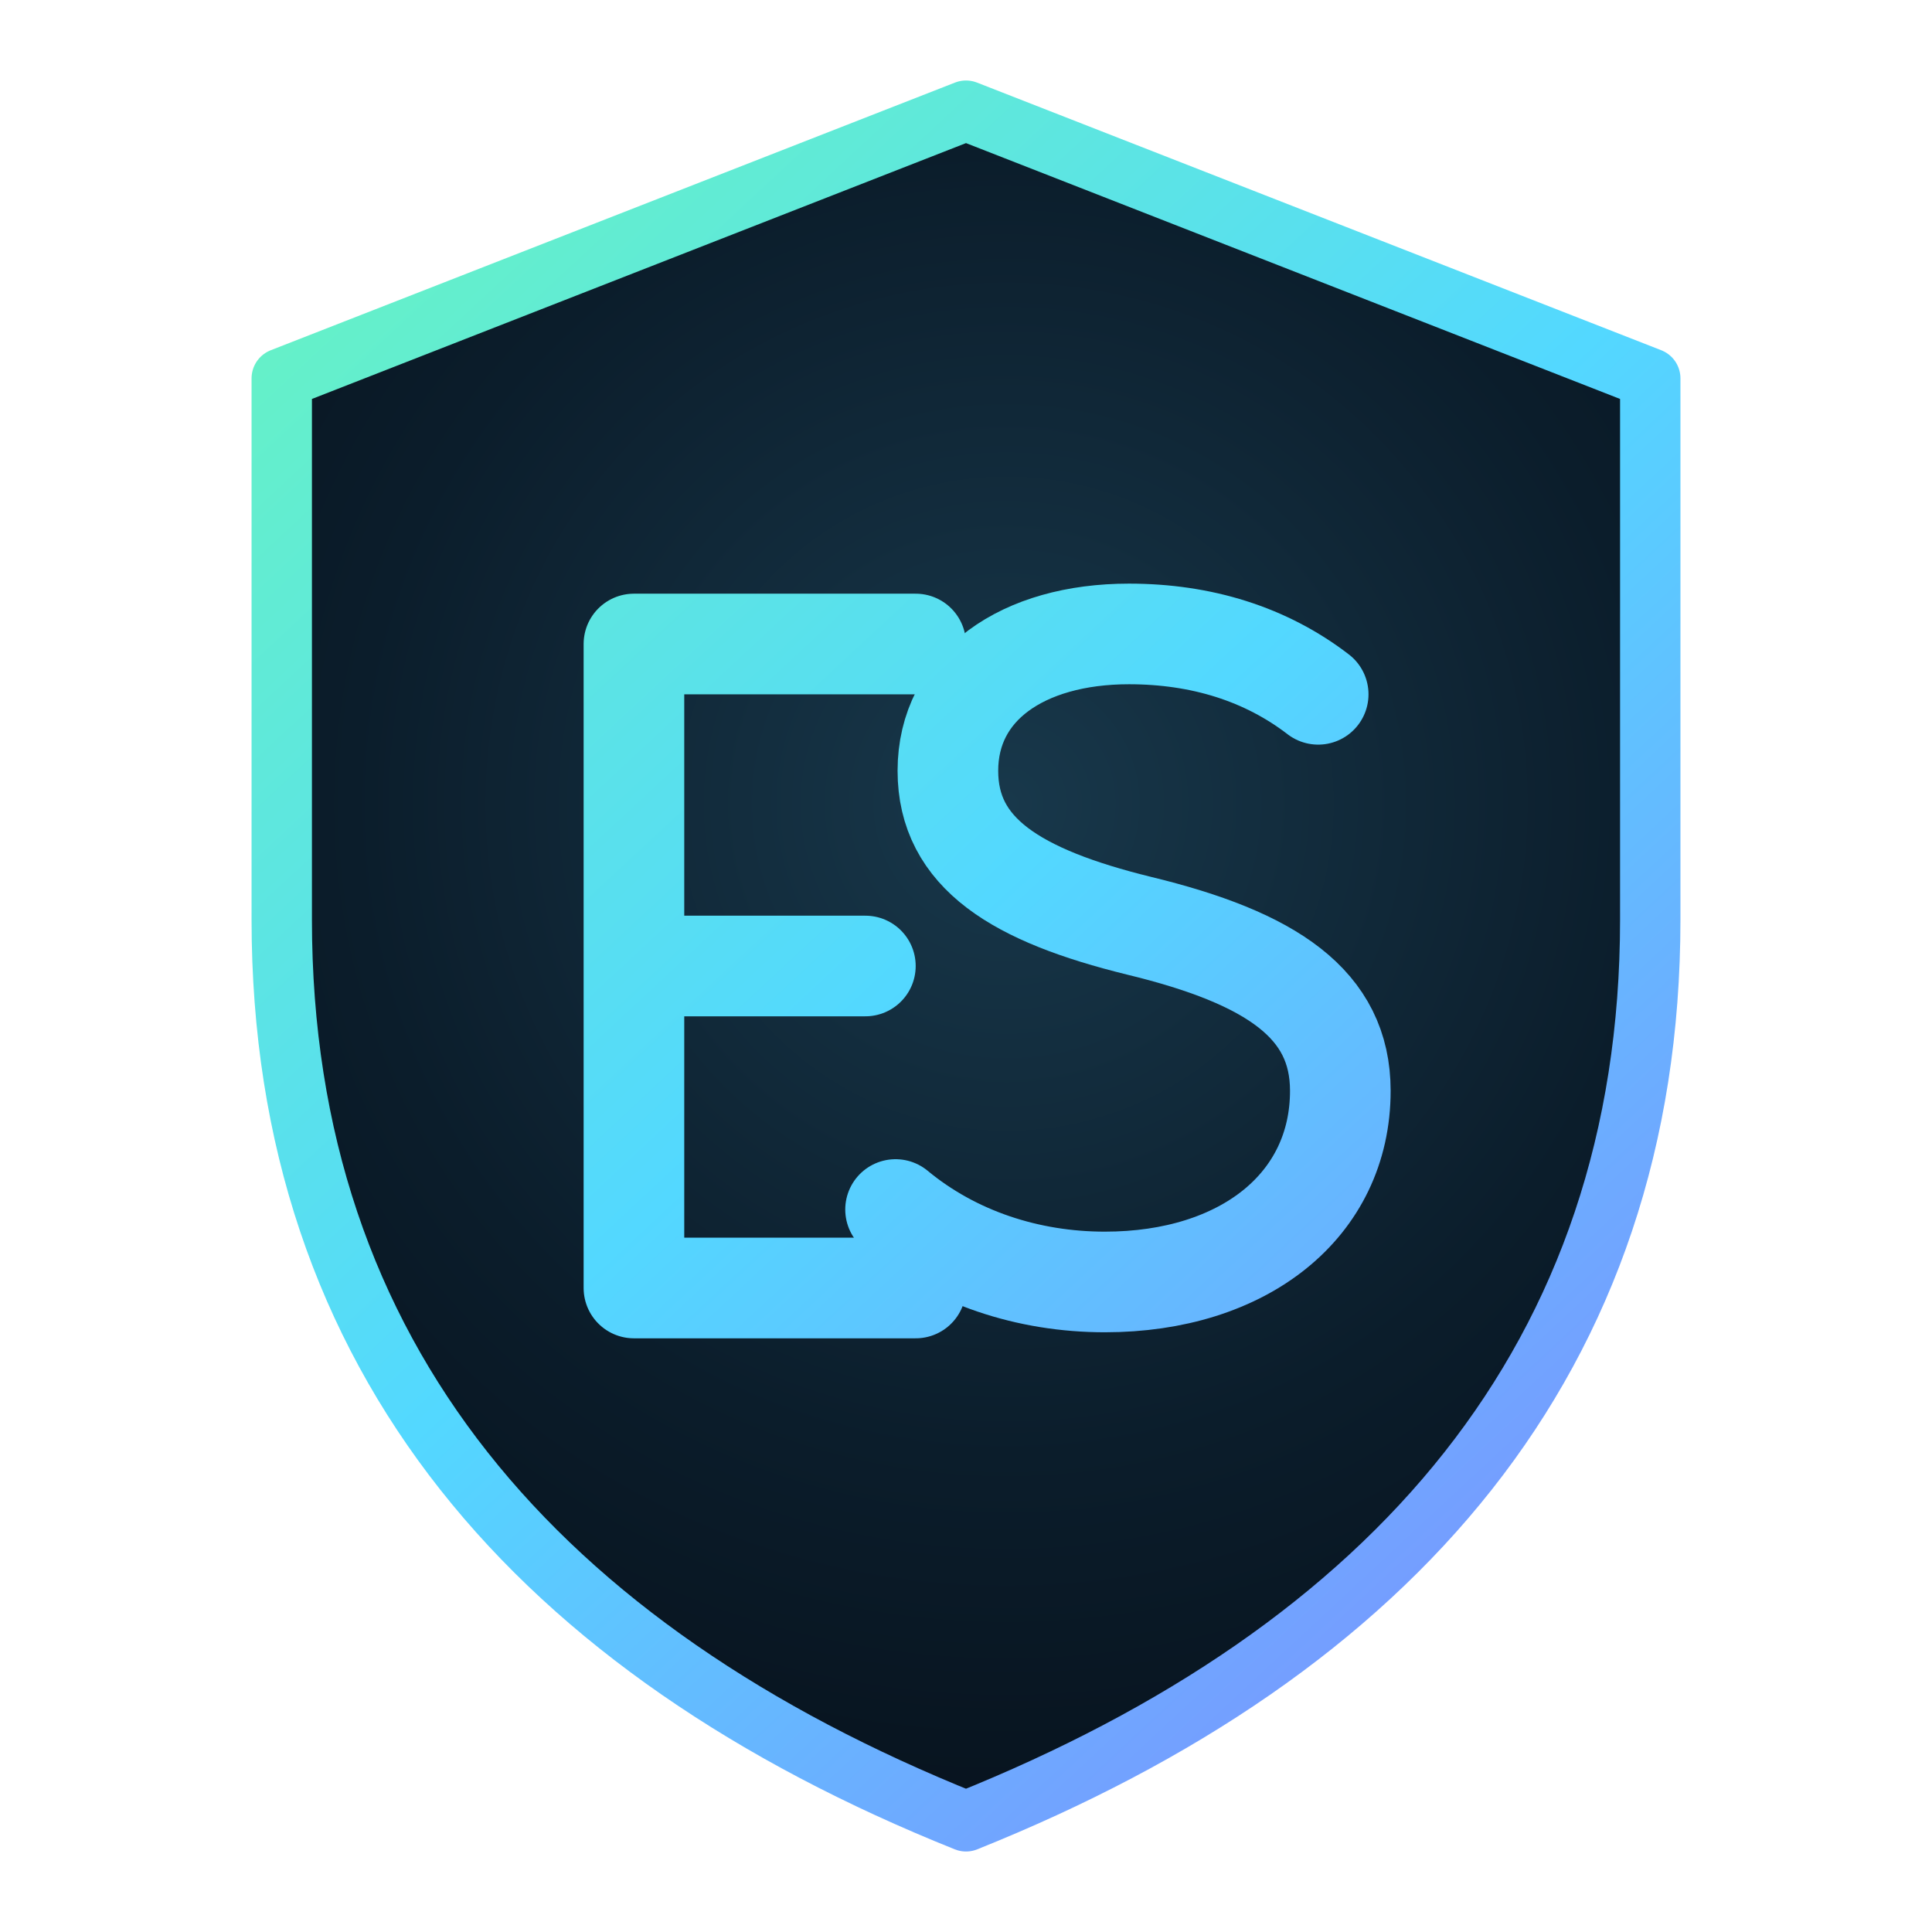
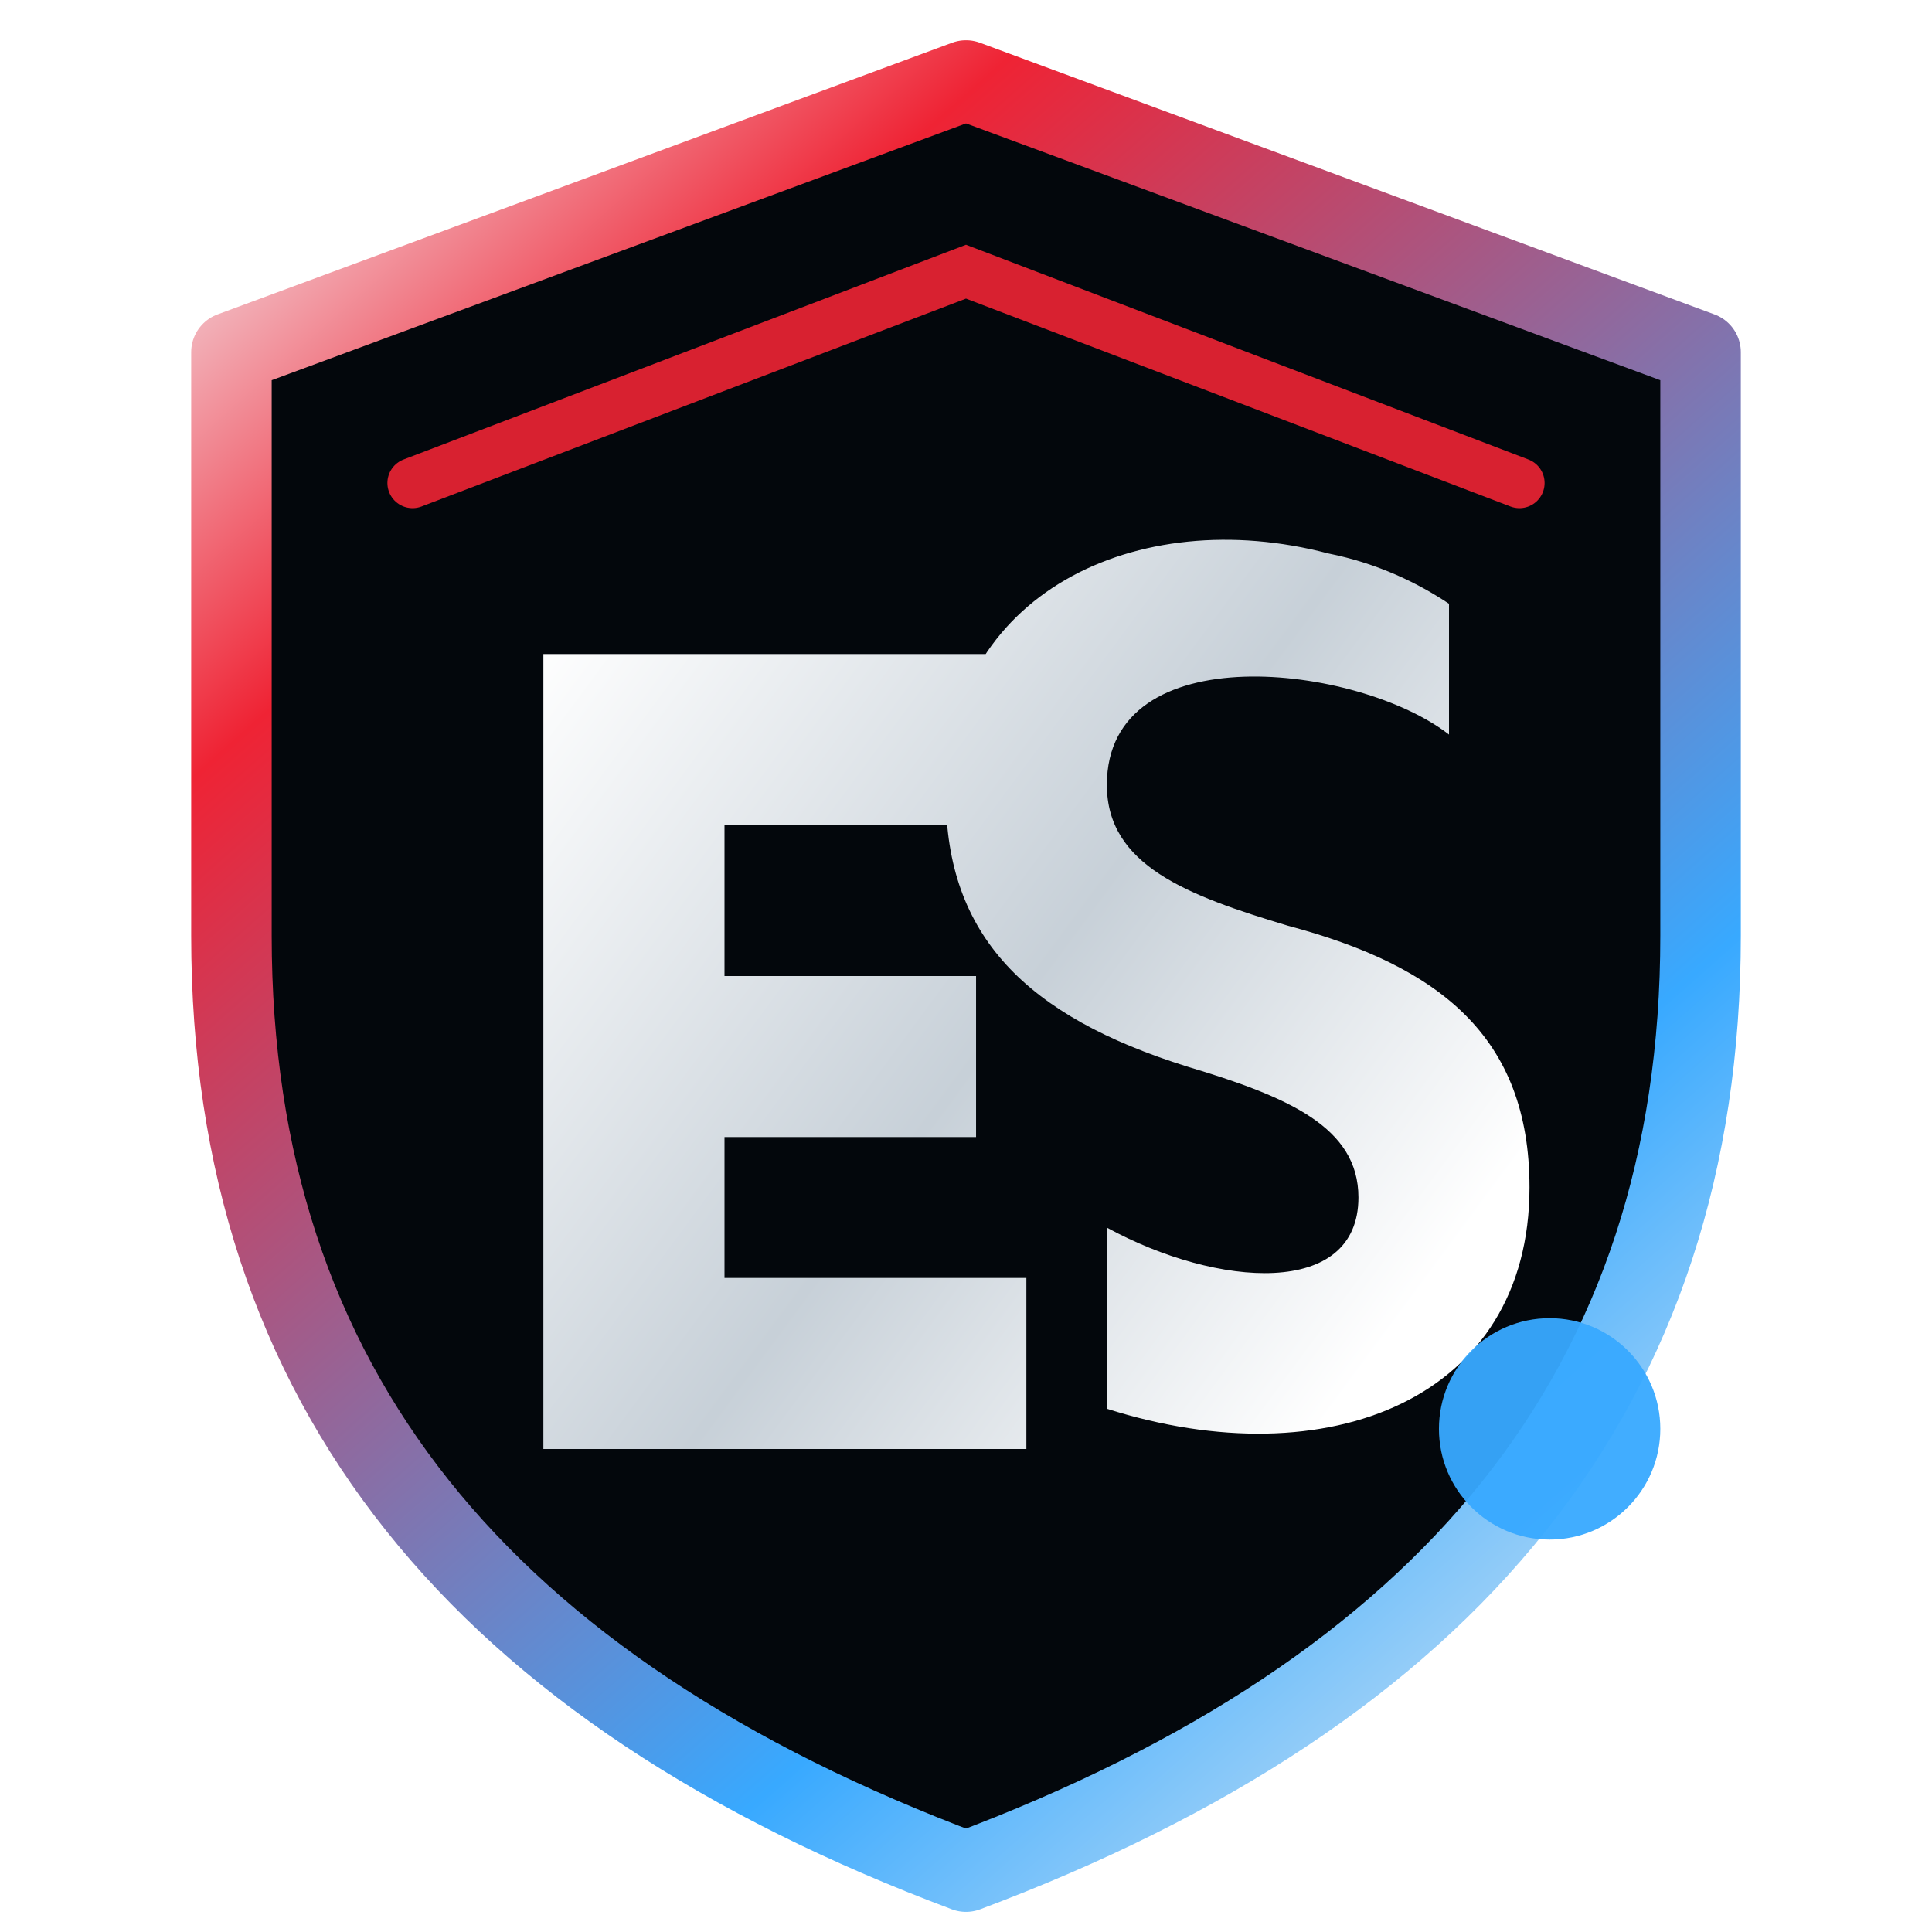
- <svg xmlns="http://www.w3.org/2000/svg" viewBox="0 0 96 96">
+ <svg xmlns="http://www.w3.org/2000/svg" viewBox="0 0 192 192" role="img" aria-labelledby="title desc">
  <defs>
-     <linearGradient id="f" x1="15" y1="12" x2="82" y2="84" gradientUnits="userSpaceOnUse">
-       <stop stop-color="#66F2C5" />
-       <stop offset=".48" stop-color="#53D8FF" />
-       <stop offset="1" stop-color="#7F8CFF" />
+     <linearGradient id="frame" x1="20" y1="10" x2="170" y2="180" gradientUnits="userSpaceOnUse">
+       <stop stop-color="#f4f7fa" />
+       <stop offset=".22" stop-color="#ef2334" />
+       <stop offset=".72" stop-color="#38a9ff" />
+       <stop offset="1" stop-color="#e8edf1" />
    </linearGradient>
-     <radialGradient id="b" cx="0" cy="0" r="1" gradientTransform="translate(50 40) rotate(90) scale(52)" gradientUnits="userSpaceOnUse">
-       <stop stop-color="#18384B" />
-       <stop offset=".62" stop-color="#0B1D2B" />
-       <stop offset="1" stop-color="#07121D" />
-     </radialGradient>
+     <linearGradient id="letters" x1="52" y1="65" x2="140" y2="130" gradientUnits="userSpaceOnUse">
+       <stop stop-color="#ffffff" />
+       <stop offset=".55" stop-color="#c7d0d8" />
+       <stop offset="1" stop-color="#ffffff" />
+     </linearGradient>
  </defs>
-   <path d="M48 5.5 82 18.8v26.9c0 21.8-12.8 36.3-34 44.8-21.2-8.5-34-23-34-44.8V18.8L48 5.5Z" fill="url(#b)" stroke="url(#f)" stroke-width="3" stroke-linejoin="round" />
-   <g fill="none" stroke="url(#f)" stroke-width="5" stroke-linecap="round" stroke-linejoin="round">
-     <path d="M31.5 32v32m0-32h14m-14 16h11.5m-11.5 16h14" />
-     <path d="M65.5 34.5c-2.6-2-5.8-3-9.4-3-5.3 0-9 2.6-9 6.8 0 4.1 3.4 6.2 9.5 7.7 6.6 1.6 10 3.9 10 8.2 0 5.7-4.8 9.5-11.7 9.5-3.8 0-7.5-1.2-10.4-3.6" />
-   </g>
+   <path d="M96 8 169 35v58c0 45-25 75-73 93C48 168 23 138 23 93V35L96 8Z" fill="#03070c" stroke="url(#frame)" stroke-width="8" stroke-linejoin="round" />
+   <path d="M41 48 96 27l55 21" fill="none" stroke="#ef2334" stroke-width="5" stroke-linecap="round" opacity=".9" />
+   <path d="M54 65h45v17H72v15h25v16H72v14h30v17H54V65Zm90 8c-9-7-34-10-34 5 0 8 8 11 18 14 15 4 24 11 24 26 0 21-20 29-42 22v-18c11 6 25 7 25-3 0-7-7-10-17-13-16-5-24-13-24-27 0-20 19-29 38-24 5 1 9 3 12 5v13Z" fill="url(#letters)" />
+   <circle cx="154" cy="142" r="11" fill="#38a9ff" opacity=".95" />
</svg>
